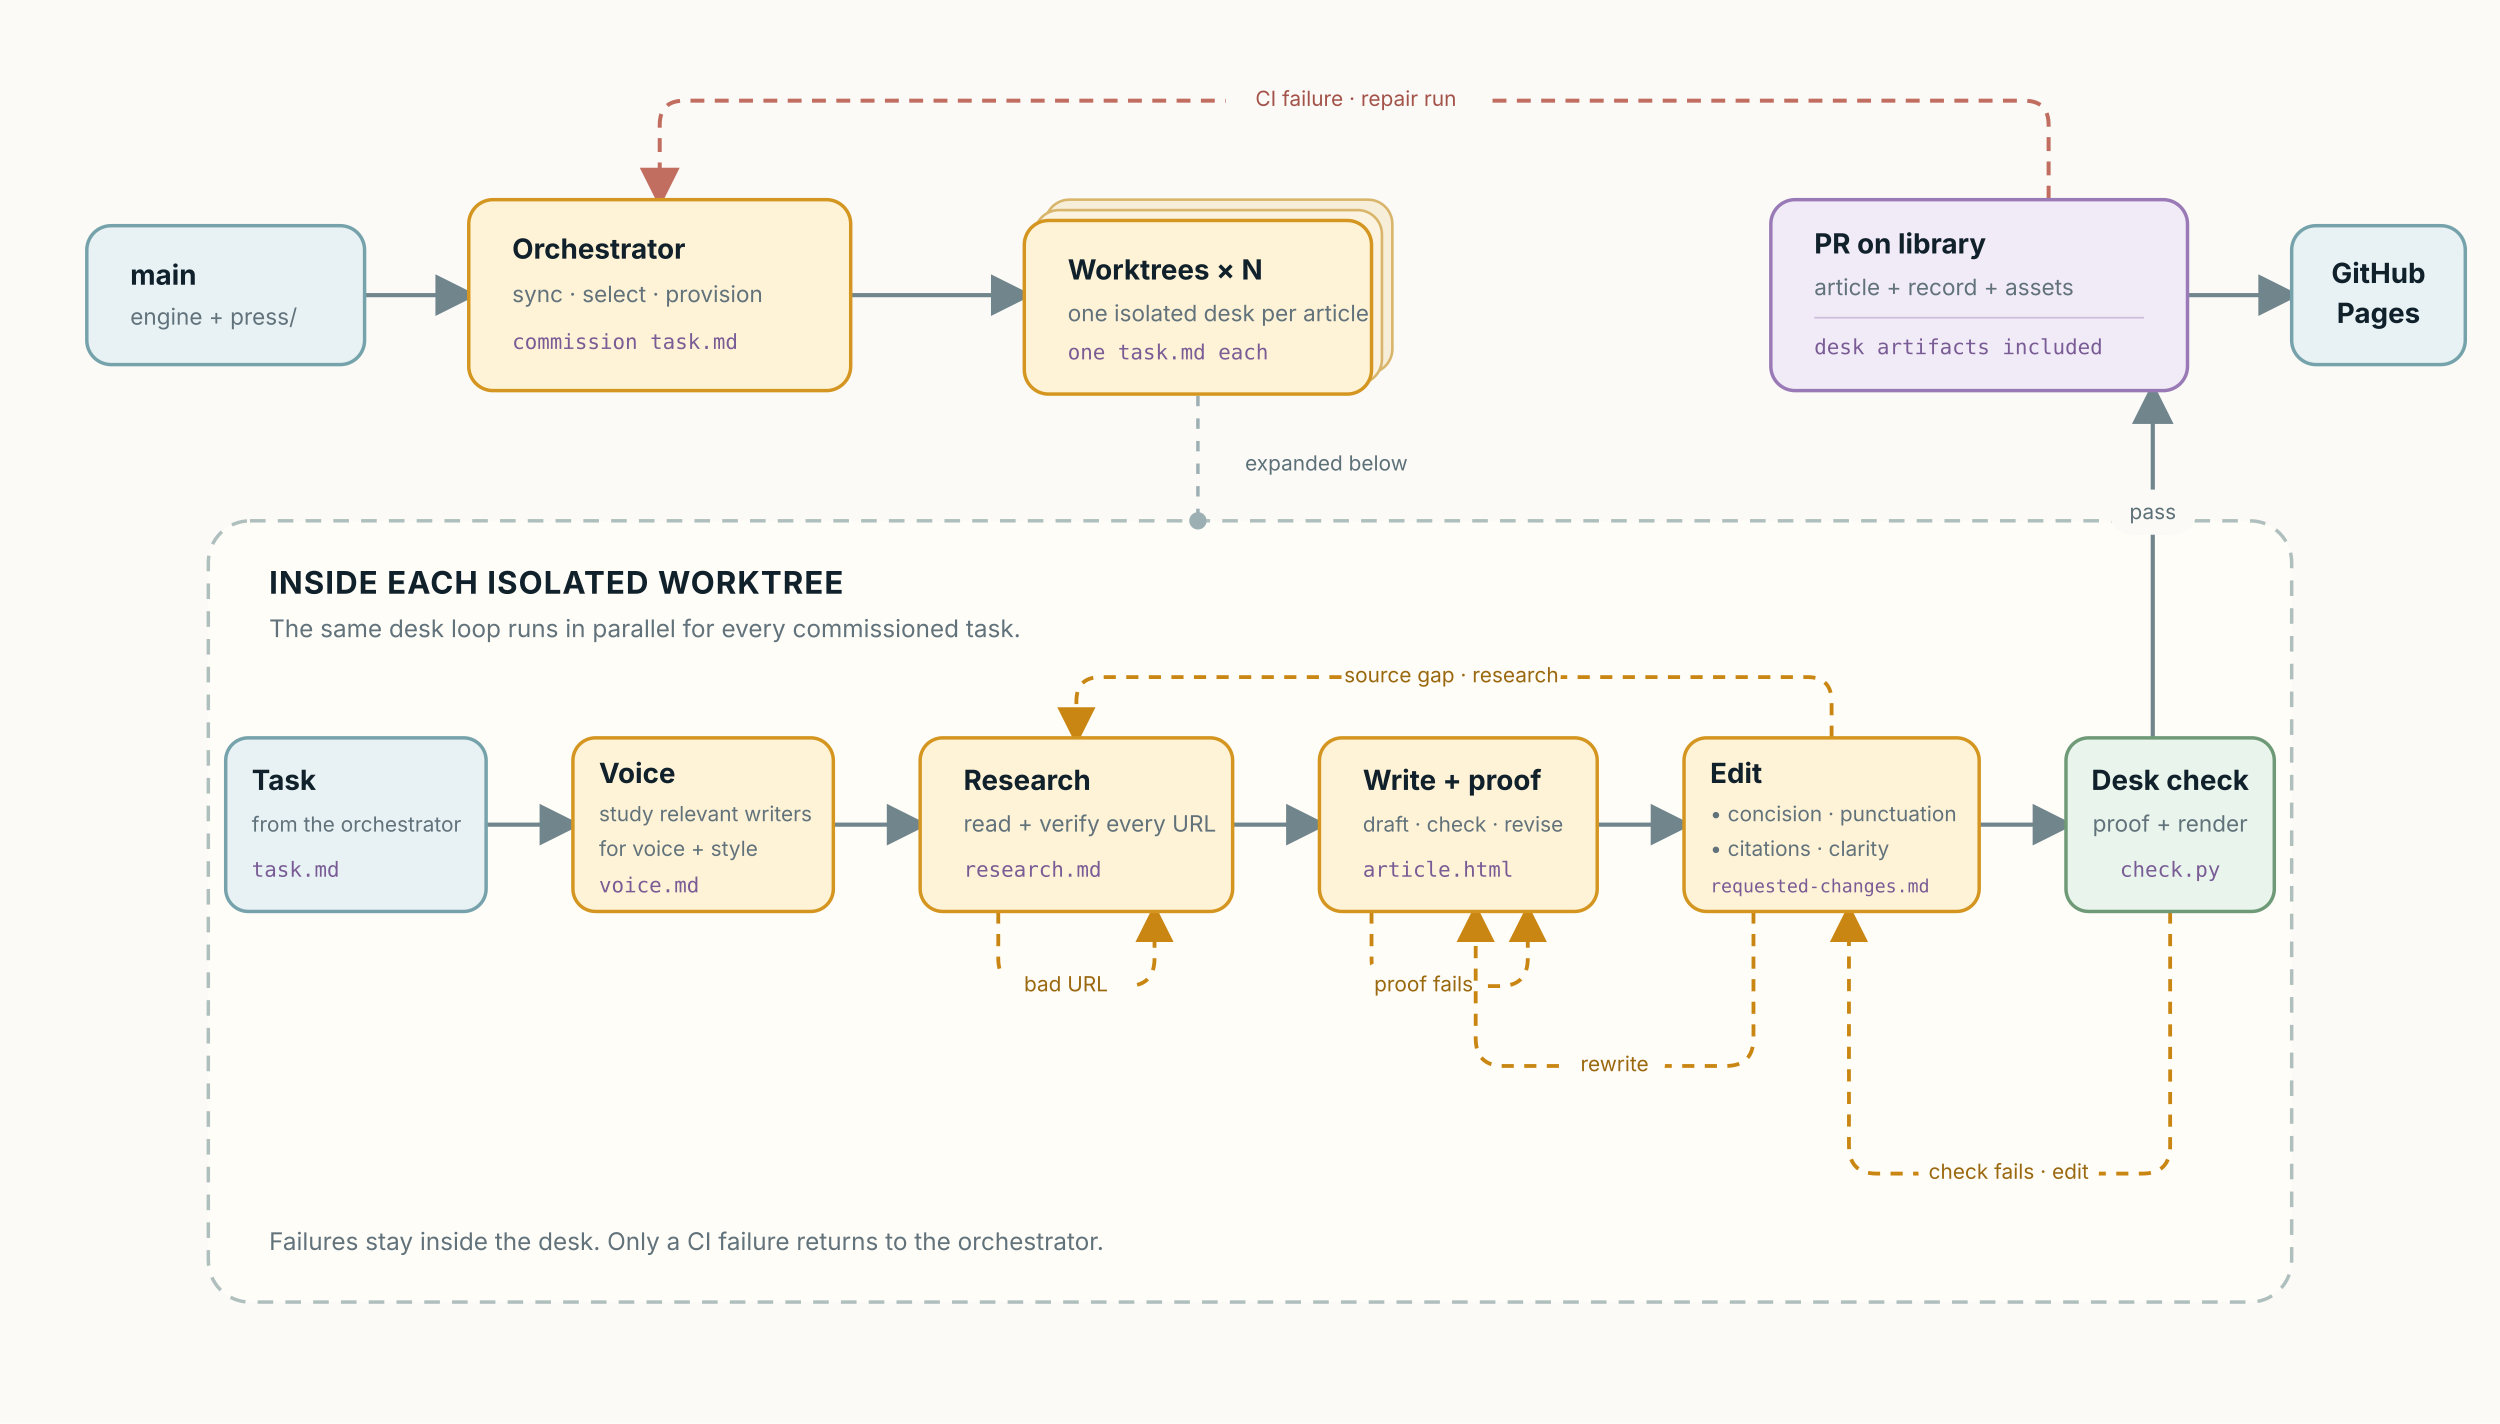
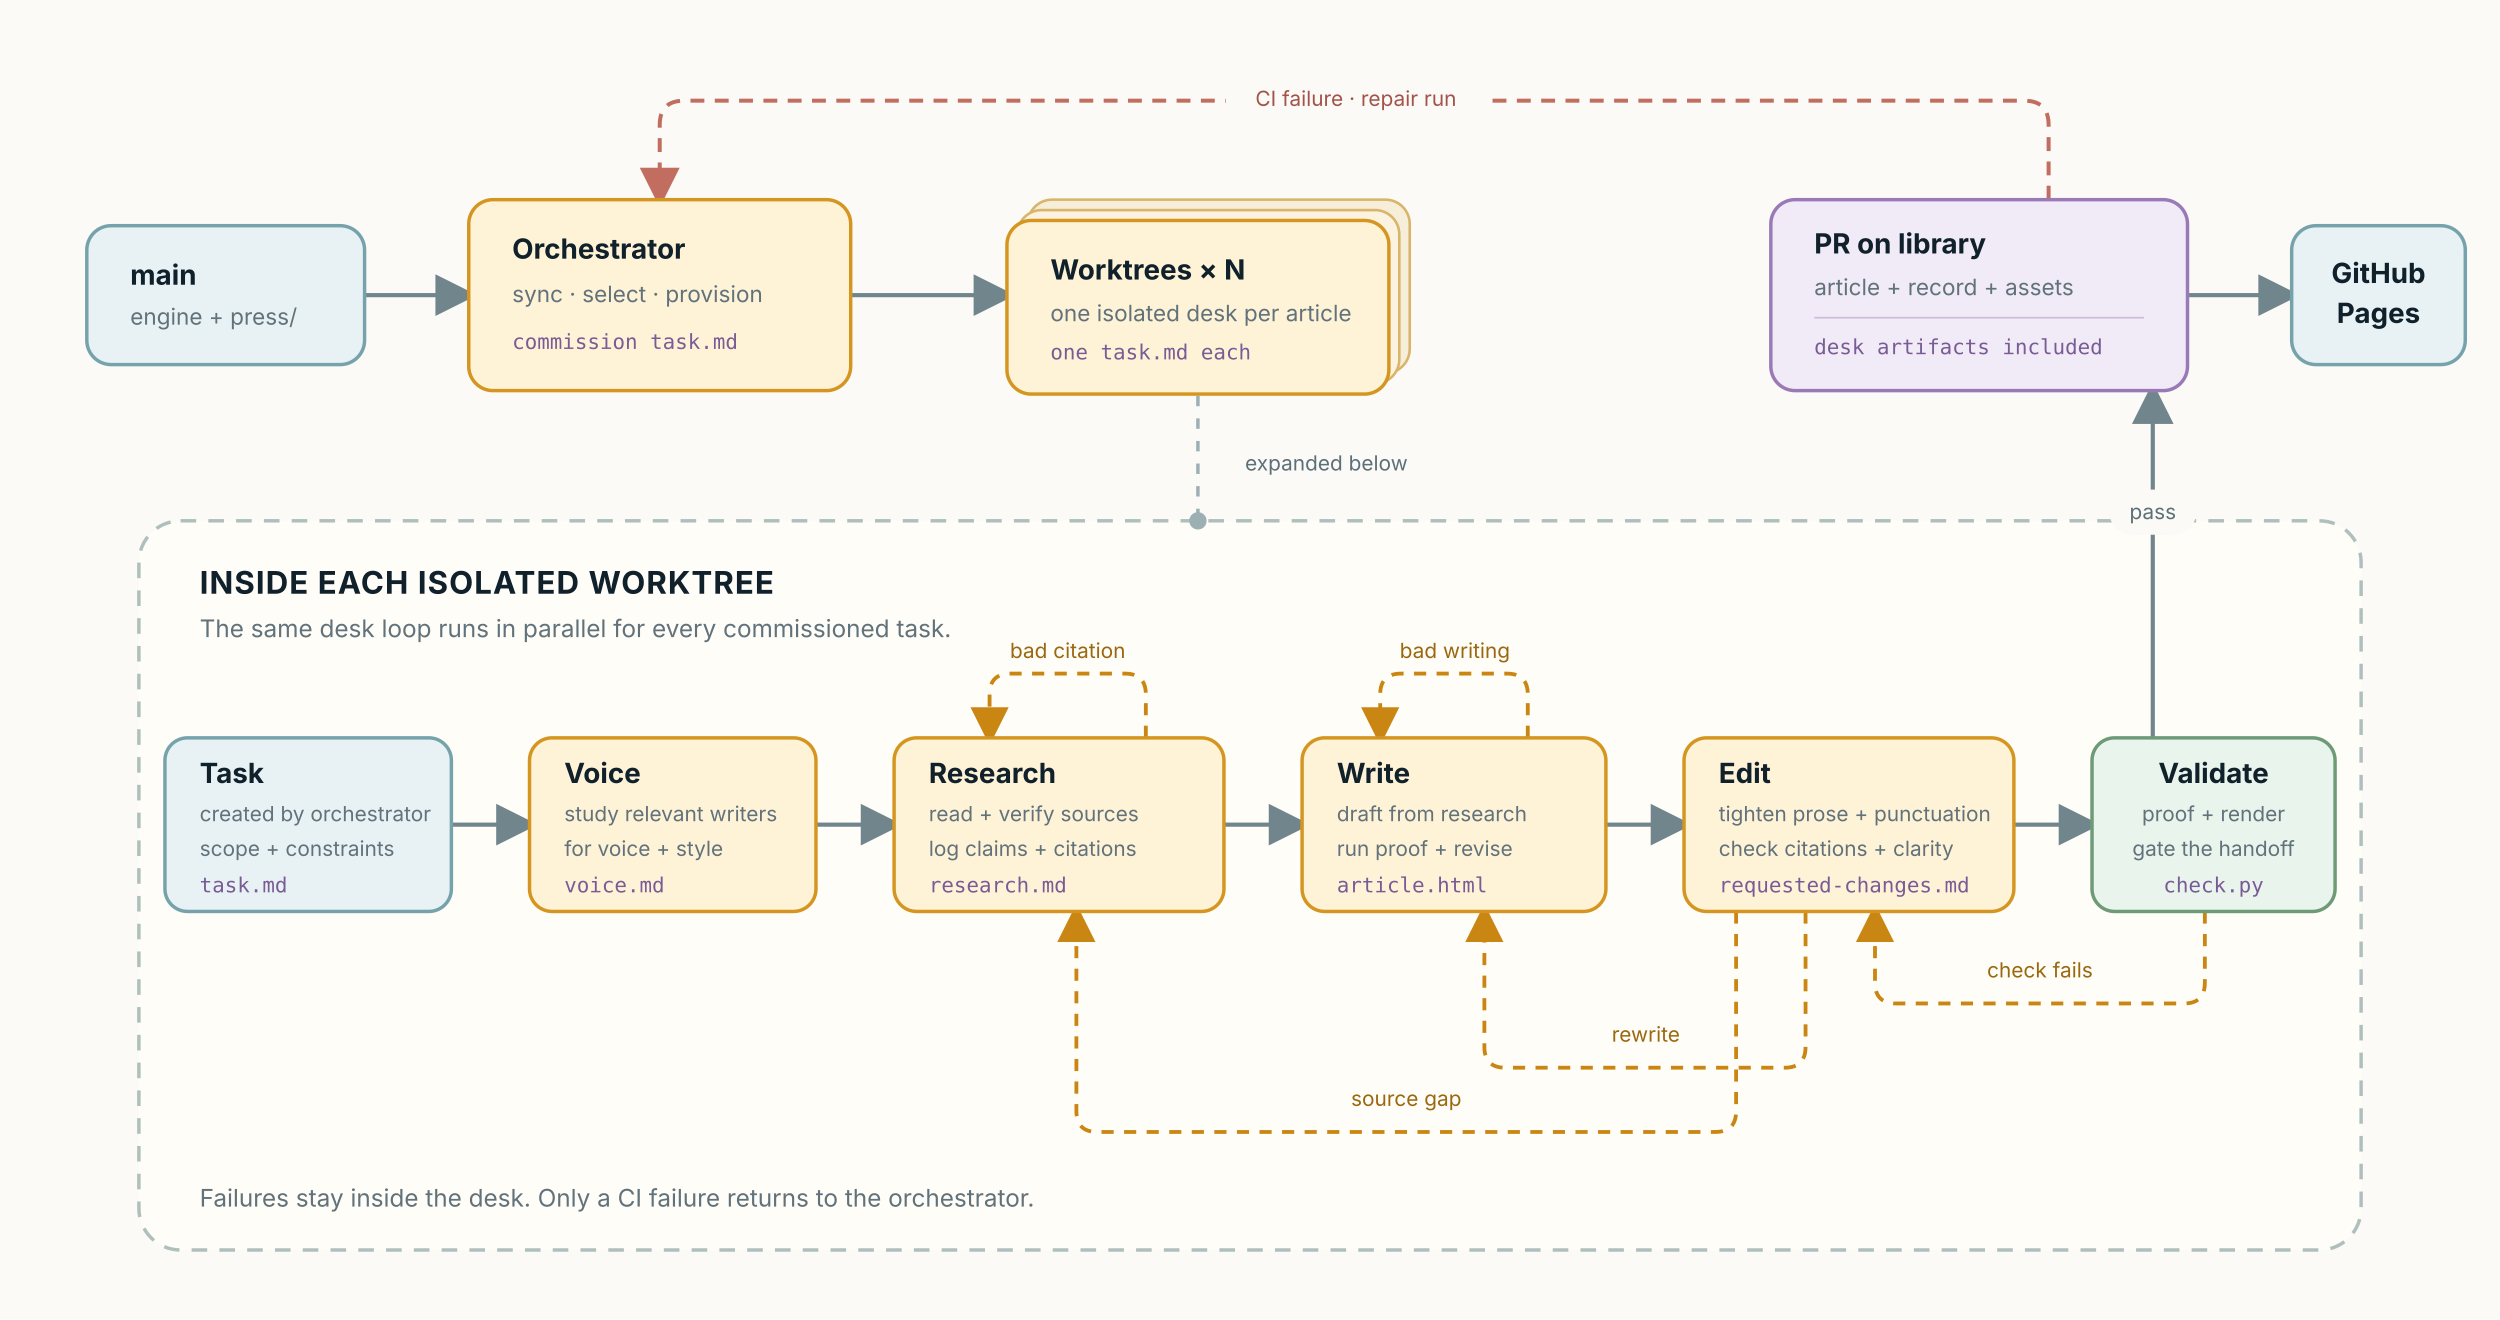
- <svg xmlns="http://www.w3.org/2000/svg" viewBox="0 0 1440 820" role="img" aria-labelledby="diagram-title diagram-description">
+ <svg xmlns="http://www.w3.org/2000/svg" viewBox="0 0 1440 760" role="img" aria-labelledby="diagram-title diagram-description">
  <defs>
    <marker id="arrow" markerWidth="10" markerHeight="10" refX="8" refY="5" orient="auto">
      <path d="M0 0L10 5L0 10Z" fill="#71858d" />
    </marker>
    <marker id="repair-arrow" markerWidth="10" markerHeight="10" refX="8" refY="5" orient="auto">
      <path d="M0 0L10 5L0 10Z" fill="#c98612" />
    </marker>
    <marker id="ci-arrow" markerWidth="10" markerHeight="10" refX="8" refY="5" orient="auto">
      <path d="M0 0L10 5L0 10Z" fill="#c16e61" />
    </marker>
    <style>
      .edge { fill: none; stroke: #71858d; stroke-width: 2.4; marker-end: url(#arrow); }
      .leader { fill: none; stroke: #9cafb2; stroke-width: 2; stroke-dasharray: 6 7; }
      .repair { fill: none; stroke: #c98612; stroke-width: 2.2; stroke-dasharray: 7 6; marker-end: url(#repair-arrow); }
      .ci { fill: none; stroke: #c16e61; stroke-width: 2.3; stroke-dasharray: 8 6; marker-end: url(#ci-arrow); }
      .node-title { fill: #10212b; font: 700 16px -apple-system, BlinkMacSystemFont, "Segoe UI", sans-serif; }
      .node-copy { fill: #61727b; font: 13px -apple-system, BlinkMacSystemFont, "Segoe UI", sans-serif; }
      .artifact { fill: #795b95; font: 12px ui-monospace, SFMono-Regular, Menlo, monospace; }
      .panel-title { fill: #10212b; font: 700 18px -apple-system, BlinkMacSystemFont, "Segoe UI", sans-serif; letter-spacing: .6px; }
      .panel-copy { fill: #61727b; font: 14px -apple-system, BlinkMacSystemFont, "Segoe UI", sans-serif; }
      .label { fill: #5c7078; font: 12px -apple-system, BlinkMacSystemFont, "Segoe UI", sans-serif; }
      .repair-label { fill: #9a680f; font: 12px -apple-system, BlinkMacSystemFont, "Segoe UI", sans-serif; }
      .ci-label { fill: #a35349; font: 12px -apple-system, BlinkMacSystemFont, "Segoe UI", sans-serif; }
    </style>
  </defs>
-   <rect width="1440" height="820" fill="#fbfaf7" />
-   <rect x="120" y="300" width="1200" height="450" rx="24" fill="#fffdf8" stroke="#afbfbd" stroke-width="2" stroke-dasharray="9 7" />
-   <text class="panel-title" x="155" y="342">INSIDE EACH ISOLATED WORKTREE</text>
-   <text class="panel-copy" x="155" y="367">The same desk loop runs in parallel for every commissioned task.</text>
+   <rect width="1440" height="760" fill="#fbfaf7" />
+   <rect x="80" y="300" width="1280" height="420" rx="24" fill="#fffdf8" stroke="#afbfbd" stroke-width="2" stroke-dasharray="9 7" />
+   <text class="panel-title" x="115" y="342">INSIDE EACH ISOLATED WORKTREE</text>
+   <text class="panel-copy" x="115" y="367">The same desk loop runs in parallel for every commissioned task.</text>
  <path class="edge" d="M210 170H270" />
-   <path class="edge" d="M490 170H590" />
+   <path class="edge" d="M490 170H580" />
  <path class="leader" d="M690 215V300" />
  <circle cx="690" cy="300" r="5" fill="#9cafb2" />
  <path class="edge" d="M1260 170H1320" />
  <path class="edge" d="M1240 425V225" />
  <path class="ci" d="M1180 115V72Q1180 58 1166 58H394Q380 58 380 72V115" />
  <rect x="706" y="43" width="150" height="28" rx="14" fill="#fbfaf7" />
  <text class="ci-label" x="781" y="61" text-anchor="middle">CI failure · repair run</text>
  <rect x="50" y="130" width="160" height="80" rx="14" fill="#e8f2f4" stroke="#76a3ab" stroke-width="2" />
  <text class="node-title" x="75" y="164">main</text>
  <text class="node-copy" x="75" y="187">engine + press/</text>
  <rect x="270" y="115" width="220" height="110" rx="14" fill="#fff3d7" stroke="#d49620" stroke-width="2" />
  <text class="node-title" x="295" y="149">Orchestrator</text>
  <text class="node-copy" x="295" y="174">sync · select · provision</text>
  <text class="artifact" x="295" y="201">commission task.md</text>
-   <rect x="602" y="115" width="200" height="100" rx="14" fill="#f7eed9" stroke="#d8b56a" stroke-width="1.5" />
-   <rect x="596" y="121" width="200" height="100" rx="14" fill="#fbf3df" stroke="#d8b56a" stroke-width="1.5" />
-   <rect x="590" y="127" width="200" height="100" rx="14" fill="#fff3d7" stroke="#d49620" stroke-width="2" />
-   <text class="node-title" x="615" y="161">Worktrees × N</text>
-   <text class="node-copy" x="615" y="185">one isolated desk per article</text>
-   <text class="artifact" x="615" y="207">one task.md each</text>
+   <rect x="592" y="115" width="220" height="100" rx="14" fill="#f7eed9" stroke="#d8b56a" stroke-width="1.5" />
+   <rect x="586" y="121" width="220" height="100" rx="14" fill="#fbf3df" stroke="#d8b56a" stroke-width="1.5" />
+   <rect x="580" y="127" width="220" height="100" rx="14" fill="#fff3d7" stroke="#d49620" stroke-width="2" />
+   <text class="node-title" x="605" y="161">Worktrees × N</text>
+   <text class="node-copy" x="605" y="185">one isolated desk per article</text>
+   <text class="artifact" x="605" y="207">one task.md each</text>
  <rect x="1020" y="115" width="240" height="110" rx="14" fill="#f1ebf7" stroke="#9a7ab6" stroke-width="2" />
  <text class="node-title" x="1045" y="146">PR on library</text>
  <text class="node-copy" x="1045" y="170">article + record + assets</text>
  <line x1="1045" y1="183" x2="1235" y2="183" stroke="#cdbdd9" />
  <text class="artifact" x="1045" y="204">desk artifacts included</text>
  <rect x="1320" y="130" width="100" height="80" rx="14" fill="#e8f2f4" stroke="#76a3ab" stroke-width="2" />
  <text class="node-title" x="1370" y="163" text-anchor="middle">GitHub</text>
  <text class="node-title" x="1370" y="186" text-anchor="middle">Pages</text>
  <rect x="706" y="253" width="116" height="28" rx="14" fill="#fbfaf7" />
  <text class="label" x="764" y="271" text-anchor="middle">expanded below</text>
  <rect x="1215" y="282" width="50" height="26" rx="13" fill="#fbfaf7" />
  <text class="label" x="1240" y="299" text-anchor="middle">pass</text>
-   <path class="edge" d="M280 475H330" />
-   <path class="edge" d="M480 475H530" />
-   <path class="edge" d="M710 475H760" />
-   <path class="edge" d="M920 475H970" />
-   <path class="edge" d="M1140 475H1190" />
-   <path class="repair" d="M575 525V552Q575 568 591 568H649Q665 568 665 552V525" />
-   <rect x="576" y="554" width="76" height="25" rx="12" fill="#fffdf8" />
-   <text class="repair-label" x="614" y="571" text-anchor="middle">bad URL</text>
-   <path class="repair" d="M790 525V552Q790 568 806 568H864Q880 568 880 552V525" />
-   <rect x="784" y="554" width="72" height="25" rx="12" fill="#fffdf8" />
-   <text class="repair-label" x="820" y="571" text-anchor="middle">proof fails</text>
-   <path class="repair" d="M1055 425V404Q1055 390 1041 390H634Q620 390 620 404V425" />
-   <rect x="773" y="376" width="126" height="25" rx="12" fill="#fffdf8" />
-   <text class="repair-label" x="836" y="393" text-anchor="middle">source gap · research</text>
-   <path class="repair" d="M1010 525V598Q1010 614 994 614H866Q850 614 850 598V525" />
-   <rect x="901" y="600" width="58" height="25" rx="12" fill="#fffdf8" />
-   <text class="repair-label" x="930" y="617" text-anchor="middle">rewrite</text>
-   <path class="repair" d="M1250 525V660Q1250 676 1234 676H1081Q1065 676 1065 660V525" />
-   <rect x="1105" y="662" width="104" height="25" rx="12" fill="#fffdf8" />
-   <text class="repair-label" x="1157" y="679" text-anchor="middle">check fails · edit</text>
-   <rect x="130" y="425" width="150" height="100" rx="13" fill="#e8f2f4" stroke="#76a3ab" stroke-width="2" />
-   <text class="node-title" x="145" y="455">Task</text>
-   <text class="node-copy" x="145" y="479" style="font-size:12px">from the orchestrator</text>
-   <text class="artifact" x="145" y="505">task.md</text>
-   <rect x="330" y="425" width="150" height="100" rx="13" fill="#fff3d7" stroke="#d49620" stroke-width="2" />
-   <text class="node-title" x="345" y="451">Voice</text>
-   <text class="node-copy" x="345" y="473" style="font-size:12px">study relevant writers</text>
-   <text class="node-copy" x="345" y="493" style="font-size:12px">for voice + style</text>
-   <text class="artifact" x="345" y="514">voice.md</text>
-   <rect x="530" y="425" width="180" height="100" rx="13" fill="#fff3d7" stroke="#d49620" stroke-width="2" />
-   <text class="node-title" x="555" y="455">Research</text>
-   <text class="node-copy" x="555" y="479">read + verify every URL</text>
-   <text class="artifact" x="555" y="505">research.md</text>
-   <rect x="760" y="425" width="160" height="100" rx="13" fill="#fff3d7" stroke="#d49620" stroke-width="2" />
-   <text class="node-title" x="785" y="455">Write + proof</text>
-   <text class="node-copy" x="785" y="479" style="font-size:12px">draft · check · revise</text>
-   <text class="artifact" x="785" y="505">article.html</text>
-   <rect x="970" y="425" width="170" height="100" rx="13" fill="#fff3d7" stroke="#d49620" stroke-width="2" />
-   <text class="node-title" x="985" y="451">Edit</text>
-   <text class="node-copy" x="985" y="473" style="font-size:12px">• concision · punctuation</text>
-   <text class="node-copy" x="985" y="493" style="font-size:12px">• citations · clarity</text>
-   <text class="artifact" x="985" y="514" style="font-size:10.5px">requested-changes.md</text>
-   <rect x="1190" y="425" width="120" height="100" rx="13" fill="#e9f5ec" stroke="#6f9a78" stroke-width="2" />
-   <text class="node-title" x="1250" y="455" text-anchor="middle">Desk check</text>
-   <text class="node-copy" x="1250" y="479" text-anchor="middle">proof + render</text>
-   <text class="artifact" x="1250" y="505" text-anchor="middle">check.py</text>
-   <text class="panel-copy" x="155" y="720">Failures stay inside the desk. Only a CI failure returns to the orchestrator.</text>
+   <path class="edge" d="M260 475H305" />
+   <path class="edge" d="M470 475H515" />
+   <path class="edge" d="M705 475H750" />
+   <path class="edge" d="M925 475H970" />
+   <path class="edge" d="M1160 475H1205" />
+   <path class="repair" d="M660 425V400Q660 388 648 388H582Q570 388 570 400V425" />
+   <text class="repair-label" x="615" y="379" text-anchor="middle">bad citation</text>
+   <path class="repair" d="M880 425V400Q880 388 868 388H807Q795 388 795 400V425" />
+   <text class="repair-label" x="838" y="379" text-anchor="middle">bad writing</text>
+   <path class="repair" d="M1270 525V566Q1270 578 1258 578H1092Q1080 578 1080 566V525" />
+   <text class="repair-label" x="1175" y="563" text-anchor="middle">check fails</text>
+   <path class="repair" d="M1040 525V603Q1040 615 1028 615H867Q855 615 855 603V525" />
+   <text class="repair-label" x="948" y="600" text-anchor="middle">rewrite</text>
+   <path class="repair" d="M1000 525V640Q1000 652 988 652H632Q620 652 620 640V525" />
+   <text class="repair-label" x="810" y="637" text-anchor="middle">source gap</text>
+   <rect x="95" y="425" width="165" height="100" rx="13" fill="#e8f2f4" stroke="#76a3ab" stroke-width="2" />
+   <text class="node-title" x="115" y="451">Task</text>
+   <text class="node-copy" x="115" y="473" style="font-size:12px">created by orchestrator</text>
+   <text class="node-copy" x="115" y="493" style="font-size:12px">scope + constraints</text>
+   <text class="artifact" x="115" y="514">task.md</text>
+   <rect x="305" y="425" width="165" height="100" rx="13" fill="#fff3d7" stroke="#d49620" stroke-width="2" />
+   <text class="node-title" x="325" y="451">Voice</text>
+   <text class="node-copy" x="325" y="473" style="font-size:12px">study relevant writers</text>
+   <text class="node-copy" x="325" y="493" style="font-size:12px">for voice + style</text>
+   <text class="artifact" x="325" y="514">voice.md</text>
+   <rect x="515" y="425" width="190" height="100" rx="13" fill="#fff3d7" stroke="#d49620" stroke-width="2" />
+   <text class="node-title" x="535" y="451">Research</text>
+   <text class="node-copy" x="535" y="473" style="font-size:12px">read + verify sources</text>
+   <text class="node-copy" x="535" y="493" style="font-size:12px">log claims + citations</text>
+   <text class="artifact" x="535" y="514">research.md</text>
+   <rect x="750" y="425" width="175" height="100" rx="13" fill="#fff3d7" stroke="#d49620" stroke-width="2" />
+   <text class="node-title" x="770" y="451">Write</text>
+   <text class="node-copy" x="770" y="473" style="font-size:12px">draft from research</text>
+   <text class="node-copy" x="770" y="493" style="font-size:12px">run proof + revise</text>
+   <text class="artifact" x="770" y="514">article.html</text>
+   <rect x="970" y="425" width="190" height="100" rx="13" fill="#fff3d7" stroke="#d49620" stroke-width="2" />
+   <text class="node-title" x="990" y="451">Edit</text>
+   <text class="node-copy" x="990" y="473" style="font-size:12px">tighten prose + punctuation</text>
+   <text class="node-copy" x="990" y="493" style="font-size:12px">check citations + clarity</text>
+   <text class="artifact" x="990" y="514">requested-changes.md</text>
+   <rect x="1205" y="425" width="140" height="100" rx="13" fill="#e9f5ec" stroke="#6f9a78" stroke-width="2" />
+   <text class="node-title" x="1275" y="451" text-anchor="middle">Validate</text>
+   <text class="node-copy" x="1275" y="473" text-anchor="middle" style="font-size:12px">proof + render</text>
+   <text class="node-copy" x="1275" y="493" text-anchor="middle" style="font-size:12px">gate the handoff</text>
+   <text class="artifact" x="1275" y="514" text-anchor="middle">check.py</text>
+   <text class="panel-copy" x="115" y="695">Failures stay inside the desk. Only a CI failure returns to the orchestrator.</text>
</svg>
